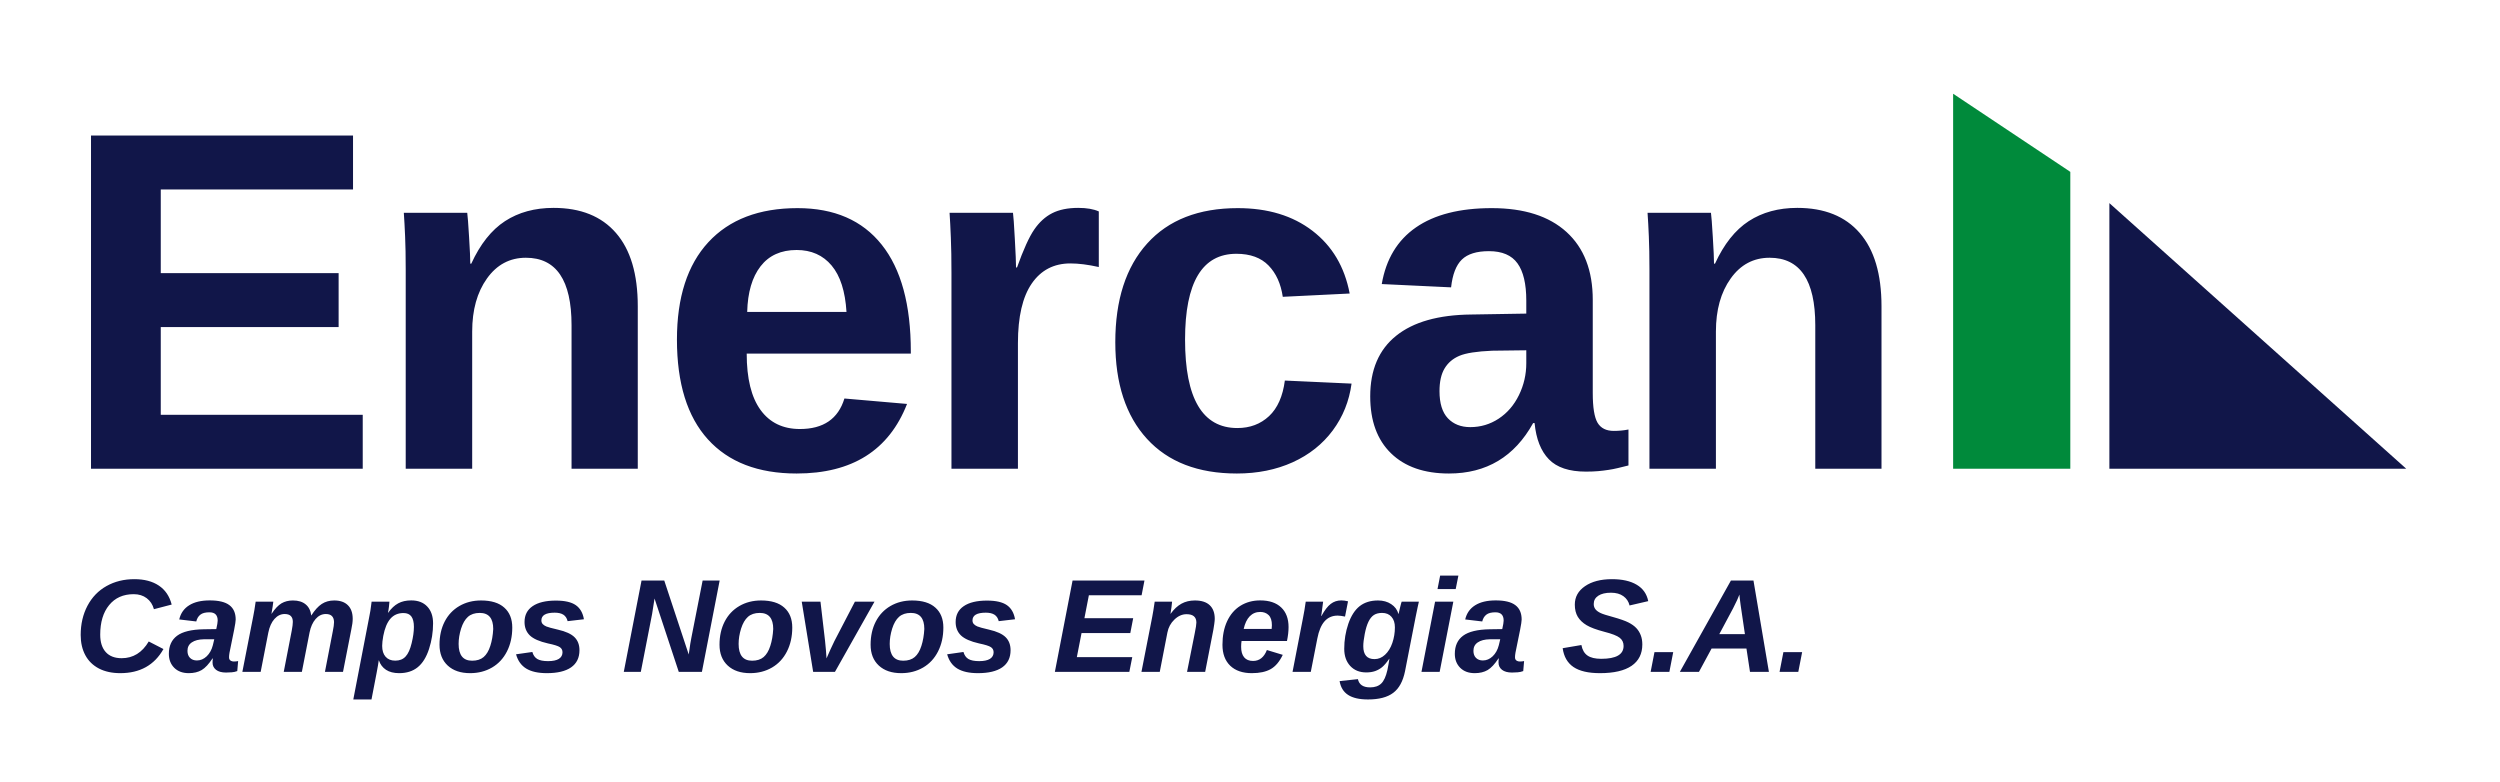
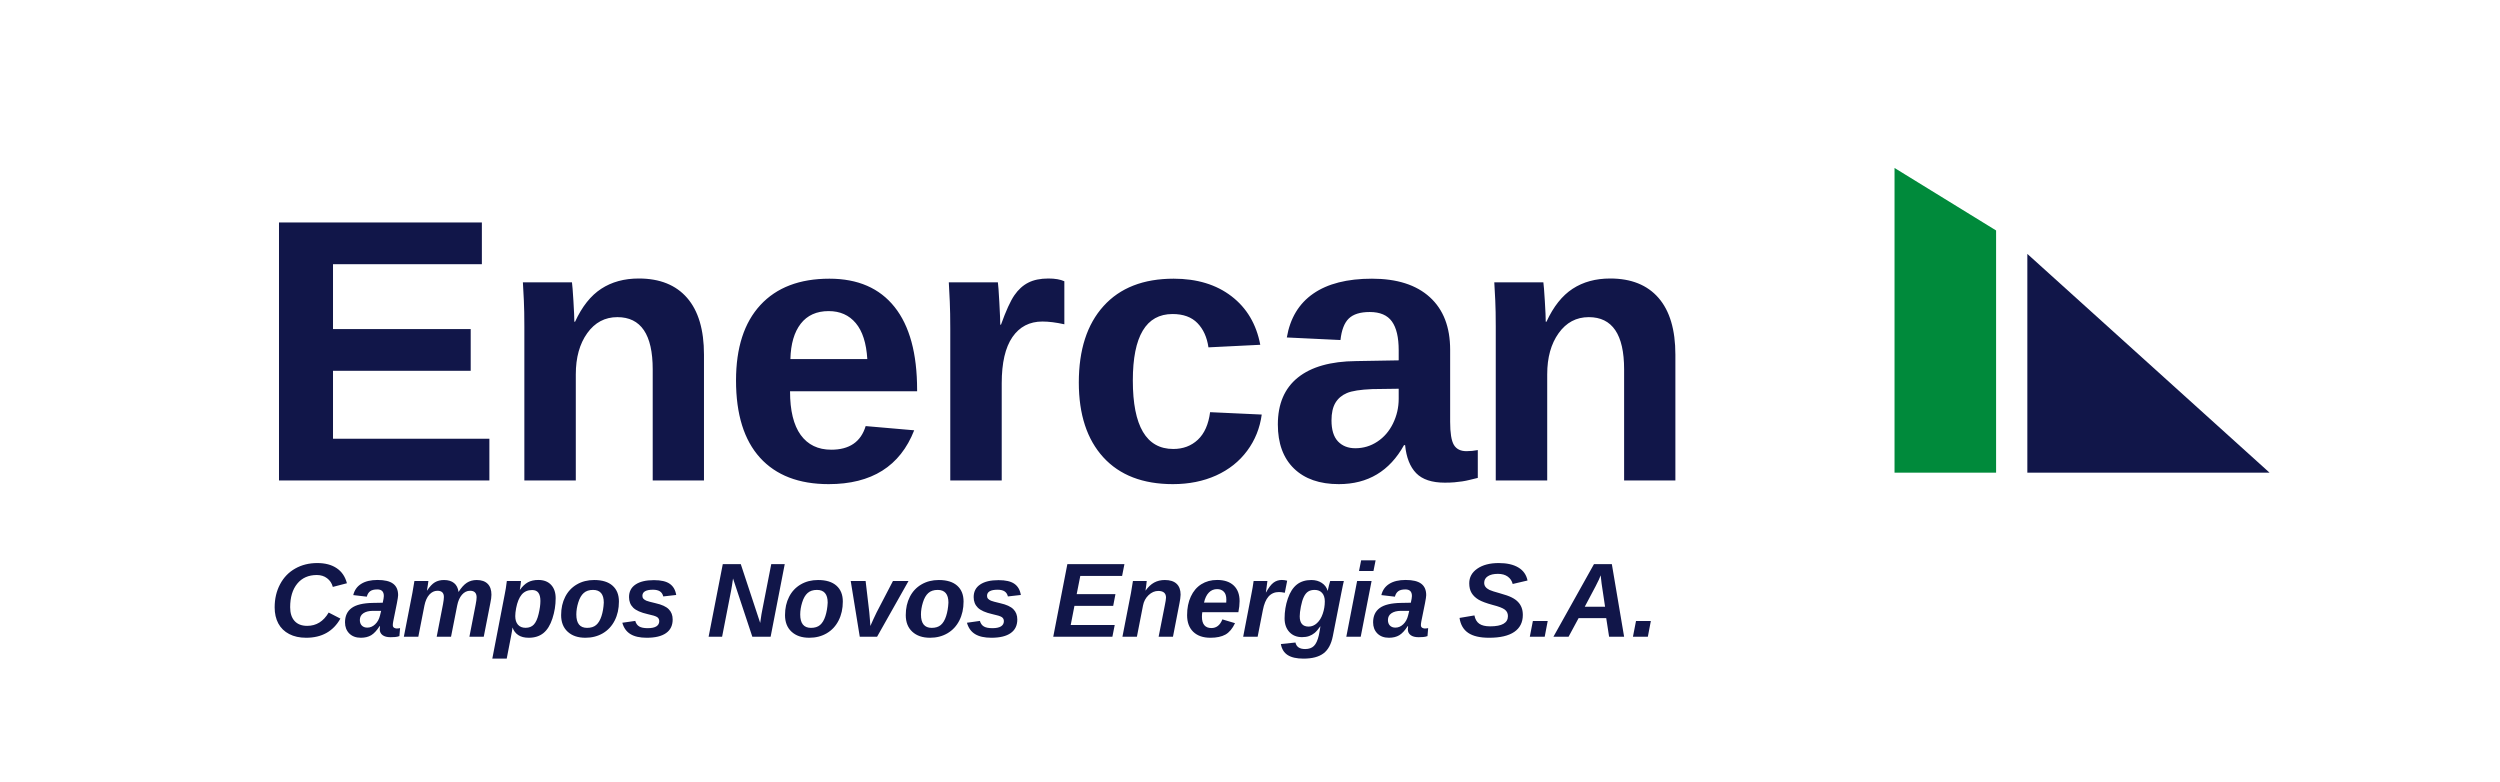
<svg xmlns="http://www.w3.org/2000/svg" width="640" height="200" viewBox="0 0 640 200">
-   <g transform="translate(15, 20)">
-     <text x="0" y="100" font-family="'Helvetica Neue', 'Arial', sans-serif" font-weight="800" font-size="124" fill="#111649" letter-spacing="-2.5">Enercan</text>
-     <g transform="translate(485, 4)">
-       <path d="M 0 0 L 30 20 L 30 96 L 0 96 Z" fill="#008a3b" />
-       <polygon points="40,28 116,96 40,96" fill="#111649" />
+   <g transform="translate(65, 37)">
+     <text x="0" y="86" font-family="'Helvetica Neue', 'Arial', sans-serif" font-weight="800" font-size="96" fill="#111649" letter-spacing="-1.5">Enercan</text>
+     <g transform="translate(420, 6)">
+       <path d="M 0 0 L 26 16 L 26 78 L 0 78 Z" fill="#008a3b" />
+       <polygon points="34,22 96,78 34,78" fill="#111649" />
    </g>
-     <text x="4" y="152" font-family="'Helvetica Neue', 'Arial', sans-serif" font-style="italic" font-weight="600" font-size="34" fill="#111649" letter-spacing="-0.5">Campos Novos Energia S.A.</text>
+     <text x="4" y="126" font-family="'Helvetica Neue', 'Arial', sans-serif" font-style="italic" font-weight="600" font-size="27" fill="#111649" letter-spacing="-0.3">Campos Novos Energia S.A.</text>
  </g>
</svg>
